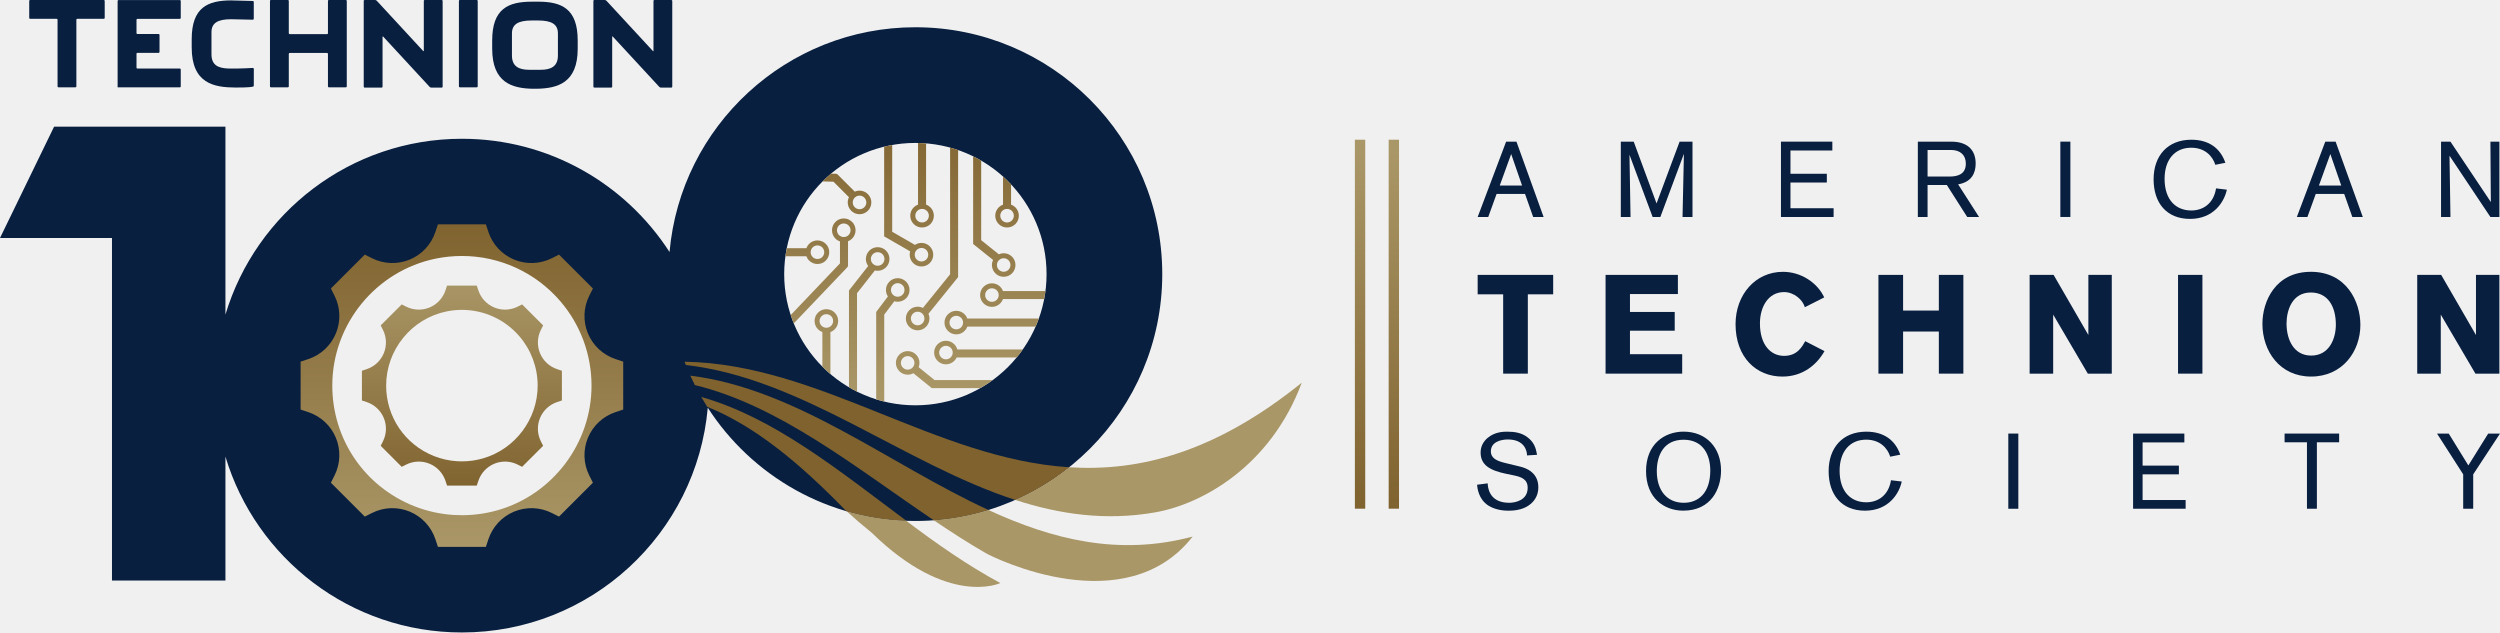
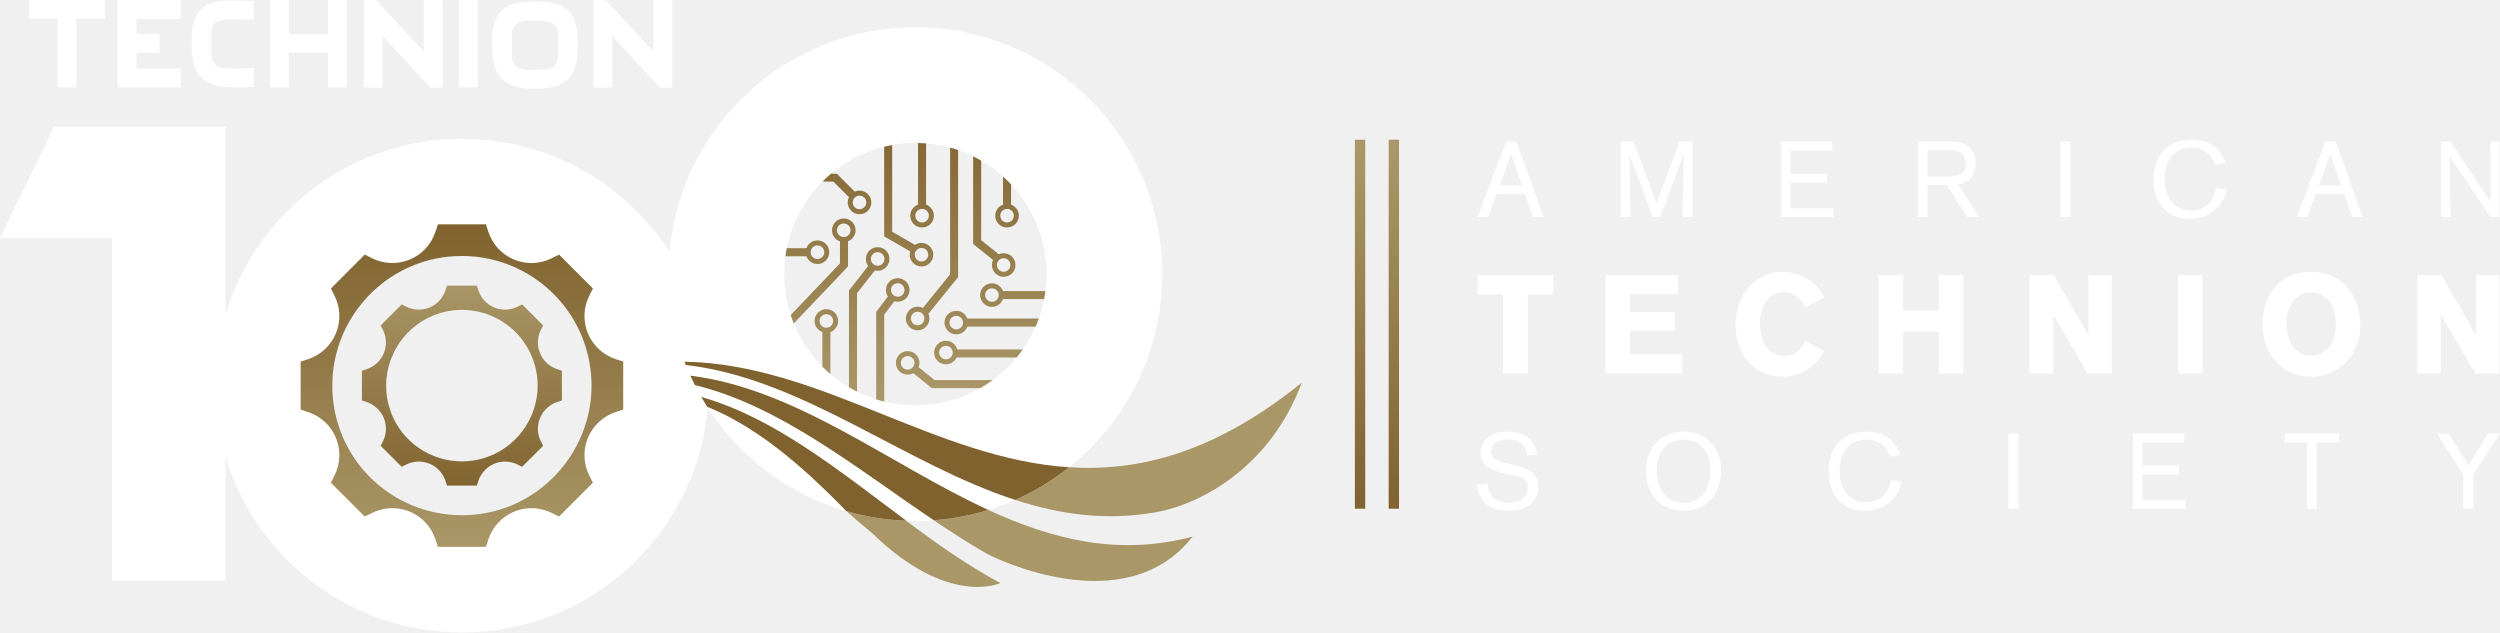
<svg xmlns="http://www.w3.org/2000/svg" id="Layer_1" data-name="Layer 1" viewBox="0 0 1410.79 356.91">
  <defs>
    <style>
      .cls-1 {
        fill: url(#linear-gradient);
      }

      .cls-2 {
        fill: #7f622e;
      }

      .cls-3 {
        fill: #aa9767;
      }

      .cls-4 {
-         fill: #081f40;
+         fill: white;
      }

      .cls-5 {
        fill: url(#linear-gradient-8);
      }

      .cls-6 {
        fill: url(#linear-gradient-9);
      }

      .cls-7 {
        fill: url(#linear-gradient-3);
      }

      .cls-8 {
        fill: url(#linear-gradient-4);
      }

      .cls-9 {
        fill: url(#linear-gradient-2);
      }

      .cls-10 {
        fill: url(#linear-gradient-6);
      }

      .cls-11 {
        fill: url(#linear-gradient-7);
      }

      .cls-12 {
        fill: url(#linear-gradient-5);
      }

      .cls-13 {
        fill: url(#linear-gradient-14);
      }

      .cls-14 {
        fill: url(#linear-gradient-18);
      }

      .cls-15 {
        fill: url(#linear-gradient-15);
      }

      .cls-16 {
        fill: url(#linear-gradient-19);
      }

      .cls-17 {
        fill: url(#linear-gradient-16);
      }

      .cls-18 {
        fill: url(#linear-gradient-17);
      }

      .cls-19 {
        fill: url(#linear-gradient-13);
      }

      .cls-20 {
        fill: url(#linear-gradient-12);
      }

      .cls-21 {
        fill: url(#linear-gradient-10);
      }

      .cls-22 {
        fill: url(#linear-gradient-11);
      }
    </style>
    <linearGradient id="linear-gradient" x1="260.67" y1="122.32" x2="260.67" y2="309.21" gradientUnits="userSpaceOnUse">
      <stop offset="0" stop-color="#7f622e" />
      <stop offset="1" stop-color="#aa9767" />
    </linearGradient>
    <linearGradient id="linear-gradient-2" x1="260.67" y1="279.46" x2="260.67" y2="156.61" gradientUnits="userSpaceOnUse">
      <stop offset="0" stop-color="#7f622e" />
      <stop offset="1" stop-color="#aa9767" />
    </linearGradient>
    <linearGradient id="linear-gradient-3" x1="512.79" y1="60.83" x2="512.79" y2="223.04" gradientUnits="userSpaceOnUse">
      <stop offset="0" stop-color="#7f622e" />
      <stop offset="1" stop-color="#aa9767" />
    </linearGradient>
    <linearGradient id="linear-gradient-4" x1="477.94" y1="60.83" x2="477.94" y2="223.04" gradientUnits="userSpaceOnUse">
      <stop offset="0" stop-color="#7f622e" />
      <stop offset="1" stop-color="#aa9767" />
    </linearGradient>
    <linearGradient id="linear-gradient-5" x1="568.29" y1="60.83" x2="568.29" y2="223.04" gradientUnits="userSpaceOnUse">
      <stop offset="0" stop-color="#7f622e" />
      <stop offset="1" stop-color="#aa9767" />
    </linearGradient>
    <linearGradient id="linear-gradient-6" x1="520.33" y1="60.83" x2="520.33" y2="223.04" gradientUnits="userSpaceOnUse">
      <stop offset="0" stop-color="#7f622e" />
      <stop offset="1" stop-color="#aa9767" />
    </linearGradient>
    <linearGradient id="linear-gradient-7" x1="525.93" y1="60.83" x2="525.93" y2="223.04" gradientUnits="userSpaceOnUse">
      <stop offset="0" stop-color="#7f622e" />
      <stop offset="1" stop-color="#aa9767" />
    </linearGradient>
    <linearGradient id="linear-gradient-8" x1="561.11" y1="60.83" x2="561.11" y2="223.04" gradientUnits="userSpaceOnUse">
      <stop offset="0" stop-color="#7f622e" />
      <stop offset="1" stop-color="#aa9767" />
    </linearGradient>
    <linearGradient id="linear-gradient-9" x1="503.86" y1="60.83" x2="503.86" y2="223.04" gradientUnits="userSpaceOnUse">
      <stop offset="0" stop-color="#7f622e" />
      <stop offset="1" stop-color="#aa9767" />
    </linearGradient>
    <linearGradient id="linear-gradient-10" x1="532.87" y1="60.83" x2="532.87" y2="223.04" gradientUnits="userSpaceOnUse">
      <stop offset="0" stop-color="#7f622e" />
      <stop offset="1" stop-color="#aa9767" />
    </linearGradient>
    <linearGradient id="linear-gradient-11" x1="552.15" y1="60.83" x2="552.15" y2="223.04" gradientUnits="userSpaceOnUse">
      <stop offset="0" stop-color="#7f622e" />
      <stop offset="1" stop-color="#aa9767" />
    </linearGradient>
    <linearGradient id="linear-gradient-12" x1="559.6" y1="60.83" x2="559.6" y2="223.04" gradientUnits="userSpaceOnUse">
      <stop offset="0" stop-color="#7f622e" />
      <stop offset="1" stop-color="#aa9767" />
    </linearGradient>
    <linearGradient id="linear-gradient-13" x1="455.6" y1="60.83" x2="455.6" y2="223.04" gradientUnits="userSpaceOnUse">
      <stop offset="0" stop-color="#7f622e" />
      <stop offset="1" stop-color="#aa9767" />
    </linearGradient>
    <linearGradient id="linear-gradient-14" x1="571.52" y1="60.83" x2="571.52" y2="223.04" gradientUnits="userSpaceOnUse">
      <stop offset="0" stop-color="#7f622e" />
      <stop offset="1" stop-color="#aa9767" />
    </linearGradient>
    <linearGradient id="linear-gradient-15" x1="464.51" y1="60.83" x2="464.51" y2="223.04" gradientUnits="userSpaceOnUse">
      <stop offset="0" stop-color="#7f622e" />
      <stop offset="1" stop-color="#aa9767" />
    </linearGradient>
    <linearGradient id="linear-gradient-16" x1="490.52" y1="60.83" x2="490.52" y2="223.04" gradientUnits="userSpaceOnUse">
      <stop offset="0" stop-color="#7f622e" />
      <stop offset="1" stop-color="#aa9767" />
    </linearGradient>
    <linearGradient id="linear-gradient-17" x1="466.34" y1="60.83" x2="466.34" y2="223.04" gradientUnits="userSpaceOnUse">
      <stop offset="0" stop-color="#7f622e" />
      <stop offset="1" stop-color="#aa9767" />
    </linearGradient>
    <linearGradient id="linear-gradient-18" x1="767.49" y1="288.13" x2="767.49" y2="84.66" gradientUnits="userSpaceOnUse">
      <stop offset="0" stop-color="#7f622e" />
      <stop offset="1" stop-color="#aa9767" />
    </linearGradient>
    <linearGradient id="linear-gradient-19" x1="786.56" y1="288.13" x2="786.56" y2="84.66" gradientUnits="userSpaceOnUse">
      <stop offset="0" stop-color="#7f622e" />
      <stop offset="1" stop-color="#aa9767" />
    </linearGradient>
  </defs>
  <g>
    <path class="cls-4" d="m516.57,15.38c-72.73,0-132.43,55.74-138.74,126.84-24.8-38.45-68-63.91-117.16-63.91-63.01,0-116.24,41.84-133.45,99.24v-106.08H30.53L0,134.31h63.19v193.29h64.03v-69.93c17.21,57.41,70.44,99.24,133.45,99.24,72.73,0,132.44-55.74,138.74-126.83,24.8,38.45,68,63.91,117.16,63.91,76.94,0,139.31-62.37,139.31-139.3S593.51,15.38,516.57,15.38Zm-255.91,276.26c-40.89,0-74.03-33.14-74.03-74.03s33.14-74.03,74.03-74.03,74.03,33.14,74.03,74.03-33.14,74.03-74.03,74.03Zm255.9-62.92c-40.89,0-74.03-33.14-74.03-74.03s33.14-74.03,74.03-74.03,74.03,33.14,74.03,74.03-33.14,74.03-74.03,74.03Z" />
    <path class="cls-1" d="m333.81,217.6c0,32.42-21.73,61.33-52.84,70.29-6.57,1.89-13.4,2.85-20.31,2.85-1.53,0-3.11-.05-4.68-.14-7.69-.49-15.22-2.18-22.38-5.02-27.99-11.16-46.08-37.84-46.08-67.98,0-34.64,24.59-64.78,58.48-71.68,4.79-.97,9.72-1.47,14.66-1.47,21.29,0,41.48,9.25,55.41,25.38,11.44,13.26,17.74,30.22,17.74,47.77m13.53-14.97c-7.04-2.34-12.72-7.62-15.57-14.49-2.84-6.86-2.56-14.6.76-21.24l2.06-4.1-19.12-19.12-4.1,2.05c-6.64,3.32-14.39,3.6-21.25.76-6.86-2.84-12.14-8.51-14.49-15.56l-1.45-4.35h-27.04l-1.45,4.35c-2.35,7.05-7.63,12.72-14.49,15.56-6.86,2.84-14.61,2.56-21.25-.76l-4.1-2.05-19.12,19.12,2.06,4.1c3.33,6.64,3.6,14.39.76,21.24-2.84,6.86-8.51,12.15-15.56,14.49l-4.35,1.45v27.04l4.35,1.45c7.05,2.34,12.72,7.62,15.56,14.49,2.84,6.86,2.57,14.6-.76,21.24l-2.06,4.1,19.12,19.12,4.1-2.05c6.64-3.33,14.39-3.6,21.25-.76,6.86,2.84,12.14,8.51,14.49,15.56l1.45,4.35h27.04l1.45-4.35c2.35-7.05,7.63-12.72,14.49-15.56s14.6-2.56,21.25.76l4.1,2.05,19.12-19.12-2.06-4.1c-3.32-6.64-3.6-14.38-.76-21.24,2.85-6.87,8.52-12.15,15.57-14.49l4.35-1.45v-27.04l-4.35-1.45Z" />
    <g>
      <path class="cls-4" d="m101.46,10.64c.3,0,.54-.24.54-.54V.57c0-.3-.24-.54-.54-.54h-34.25q-.29,0,0,0h2.47q.3,0,0,0h-2.77c-.3,0-.54.24-.54.54v48.19c0,.3,0,.54,0,.54h35.09c.3,0,.54-.24.54-.54v-9.54c0-.29-.24-.54-.54-.54h-23.89c-.3,0-.54-.24-.54-.54v-7.78c0-.3.24-.54.54-.54h11.91c.3,0,.54-.24.54-.54v-9.54c0-.3-.24-.54-.54-.54h-11.91c-.3,0-.54-.24-.54-.54v-7.47c0-.3.24-.54.54-.54h23.89" />
      <path class="cls-4" d="m303.63.95h-3.49c-13.28,0-22.39,3.89-22.39,21.93v4.6c0,19.24,11.29,22.32,22.71,22.61.69.02,1.89.02,2.45,0,11.56-.23,23.1-3.16,23.1-22.62v-4.6c0-18.04-9.1-21.93-22.39-21.93m1.53,38.44h-6.55c-5.74,0-9.69-1.89-9.7-8.02v-12.5c0-5.19,3.59-7.3,11.13-7.3h3.68c7.54,0,11.14,2.12,11.13,7.3v12.5c0,6.13-3.96,8.02-9.7,8.02Z" />
      <path class="cls-4" d="m239.7,0c-.3,0-.54.24-.54.54v28.09c0,.3-.16.36-.36.15L212.59.4c-.2-.22-.61-.4-.91-.4h-5.88c-.3,0-.54.24-.54.54v48.36c0,.29.25.54.55.54h9.53c.29,0,.54-.24.54-.54v-28.09c0-.29.17-.36.37-.14l26.21,28.37c.2.22.61.4.91.4h5.88c.3,0,.54-.24.54-.54V.54c0-.3-.24-.54-.54-.54h-9.54" />
      <path class="cls-4" d="m369.31,0c-.3,0-.54.24-.54.54v28.08c.01.3-.16.37-.35.15L342.2.4c-.2-.22-.61-.4-.91-.4h-5.89c-.3,0-.54.24-.54.54v48.35c0,.3.25.54.54.54h9.53c.29,0,.54-.24.54-.54v-28.09c0-.29.17-.36.36-.14l26.21,28.37c.2.22.61.4.91.4h5.88c.3,0,.54-.24.54-.54V.54c0-.3-.25-.54-.54-.54h-9.54" />
      <path class="cls-4" d="m269.58,48.73c0,.3-.24.54-.54.54h-9.53c-.3,0-.54-.24-.54-.54V.54c0-.3.24-.54.54-.54h9.53c.3,0,.54.24.54.54v48.19" />
      <path class="cls-4" d="m185.61,0c-.3,0-.54.24-.54.54v18.2c0,.3-.24.54-.54.54h-21.02c-.29,0-.54-.24-.54-.54V.54c0-.3-.24-.54-.54-.54h-9.54c-.3,0-.54.24-.54.54v48.19c0,.3.24.54.54.54h9.54c.3,0,.54-.24.54-.54v-18.3c0-.29.24-.54.54-.54h21.02c.3,0,.54.24.54.54v18.3c0,.3.24.54.54.54h9.54c.3,0,.54-.24.54-.54V.54c0-.3-.24-.54-.54-.54h-9.54" />
      <path class="cls-4" d="m59.08.54c0-.3-.24-.54-.54-.54H17.03c-.3,0-.54.24-.54.54v9.54c0,.3.24.54.54.54h14.91c.3,0,.54.24.54.54v37.57c0,.3.24.54.54.54h9.54c.3,0,.54-.24.54-.54V11.16c0-.3.24-.54.54-.54h14.91c.3,0,.54-.24.54-.54V.54" />
      <path class="cls-4" d="m130.56.24l12.11.32s.22.04.37.16c.15.13.17.35.17.35v9.44c0,.25-.1.37-.15.43-.11.13-.33.17-.54.18l-12.05-.27c-7.54,0-11.14,2.11-11.13,7.3v12.5c0,6.13,3.8,7.87,9.7,8.02,5.89.16,13.55-.33,13.55-.33,0,0,.27-.02.47.16.19.17.18.37.18.37l-.02,9.41s0,.29-.19.47c-.2.19-.57.18-.57.18,0,0-1.13.5-9.5.47-12.19-.05-24.78-2.24-24.78-22.64v-4.6c0-18.04,9.1-21.93,22.39-21.93" />
    </g>
    <path class="cls-9" d="m303.41,217.6c0,18.95-12.7,35.84-30.88,41.08-3.84,1.11-7.83,1.67-11.87,1.67-.89,0-1.81-.03-2.74-.08-4.5-.28-8.9-1.27-13.08-2.93-16.36-6.52-26.93-22.12-26.93-39.73,0-20.24,14.37-37.86,34.18-41.89,2.8-.57,5.68-.86,8.57-.86,12.44,0,24.24,5.41,32.38,14.83,6.69,7.75,10.37,17.66,10.37,27.91m10.99-9.28c-4.37-1.45-7.88-4.72-9.65-8.98-1.76-4.25-1.59-9.05.47-13.17l1.28-2.54-11.86-11.85-2.54,1.27c-4.12,2.06-8.92,2.23-13.17.47-4.25-1.76-7.53-5.28-8.98-9.65l-.9-2.7h-16.77l-.9,2.7c-1.45,4.37-4.73,7.89-8.98,9.65-4.25,1.76-9.06,1.59-13.17-.47l-2.54-1.27-11.86,11.85,1.28,2.54c2.06,4.12,2.23,8.92.47,13.17-1.76,4.26-5.28,7.53-9.65,8.98l-2.7.9v16.77l2.7.9c4.37,1.45,7.88,4.72,9.65,8.98,1.76,4.25,1.59,9.05-.47,13.17l-1.28,2.54,11.86,11.85,2.54-1.27c4.12-2.06,8.92-2.23,13.17-.47,4.25,1.76,7.53,5.28,8.98,9.65l.9,2.7h16.77l.9-2.7c1.46-4.37,4.73-7.89,8.98-9.65,4.25-1.76,9.05-1.59,13.17.47l2.54,1.27,11.86-11.85-1.28-2.54c-2.06-4.12-2.23-8.92-.47-13.17,1.77-4.26,5.28-7.53,9.65-8.98l2.69-.9v-16.77l-2.69-.9Z" />
    <g>
      <path class="cls-7" d="m500.09,134.05l13.53,7.8c-.18.59-.27,1.23-.27,1.88,0,1.85.73,3.5,1.94,4.71s2.88,1.94,4.73,1.94,3.48-.73,4.69-1.94c1.21-1.21,1.94-2.88,1.94-4.71s-.73-3.48-1.94-4.69-2.86-1.96-4.69-1.96c-1.37,0-2.64.41-3.7,1.12l-12.84-7.41v-48.95c-1.53.27-3.04.59-4.54.95v50.6l1.15.66Zm17.23,7c.68-.71,1.63-1.12,2.71-1.12,1.02,0,2,.41,2.68,1.12.68.68,1.12,1.63,1.12,2.68s-.44,2.03-1.12,2.71c-.68.68-1.66,1.12-2.68,1.12-1.08,0-2.03-.44-2.71-1.12-.71-.68-1.12-1.66-1.12-2.71s.41-2,1.12-2.68Z" />
      <path class="cls-8" d="m479.08,111.3c-.46.92-.69,1.93-.69,2.93,0,1.71.65,3.4,1.96,4.7,1.31,1.31,3,1.96,4.7,1.96,1.71,0,3.42-.65,4.72-1.95,1.3-1.3,1.94-3.01,1.94-4.71s-.65-3.4-1.96-4.7c-1.31-1.31-3-1.96-4.7-1.96-.92,0-1.84.19-2.7.58l-9.96-9.97-1.01-.13-2.4-.06c-1.66,1.4-3.27,2.86-4.81,4.4l6.16.15,8.76,8.76Zm3.26.22c.77-.77,1.75-1.13,2.71-1.13,1.01,0,1.97.38,2.71,1.13.74.74,1.1,1.73,1.13,2.71,0,.96-.36,1.94-1.13,2.71s-1.73,1.1-2.71,1.13c-.98-.02-1.97-.38-2.71-1.13-.74-.74-1.1-1.73-1.13-2.71.02-.98.38-1.97,1.13-2.71Z" />
      <path class="cls-12" d="m563.59,117.02c-1.21,1.21-1.96,2.86-1.96,4.71s.75,3.5,1.96,4.71c1.19,1.21,2.86,1.94,4.71,1.94s3.5-.73,4.71-1.94c1.21-1.21,1.94-2.86,1.94-4.71s-.73-3.5-1.94-4.71c-.68-.68-1.52-1.22-2.45-1.55v-11.39c-1.45-1.55-2.96-3.04-4.54-4.46v15.85c-.93.33-1.76.86-2.43,1.55Zm7.42,1.99c.68.68,1.12,1.66,1.12,2.71s-.44,2-1.12,2.71c-.71.68-1.66,1.12-2.71,1.12s-2.04-.44-2.71-1.12c-.71-.71-1.12-1.66-1.12-2.71s.41-2.03,1.12-2.71c.68-.68,1.63-1.12,2.71-1.12s2,.44,2.71,1.12Z" />
      <path class="cls-10" d="m515.63,117.02c-1.2,1.21-1.96,2.86-1.96,4.71s.75,3.5,1.96,4.71c1.19,1.21,2.86,1.94,4.71,1.94s3.5-.73,4.71-1.94c1.21-1.21,1.94-2.86,1.94-4.71s-.73-3.5-1.94-4.71c-.68-.68-1.52-1.22-2.45-1.55v-34.55c-1.5-.12-3.01-.2-4.54-.23v34.78c-.93.33-1.76.86-2.43,1.55Zm7.43,1.99c.68.68,1.12,1.66,1.12,2.71s-.44,2-1.12,2.71c-.71.68-1.66,1.12-2.71,1.12s-2.04-.44-2.71-1.12c-.71-.71-1.12-1.66-1.12-2.71s.41-2.03,1.12-2.71c.68-.68,1.63-1.12,2.71-1.12s2,.44,2.71,1.12Z" />
      <path class="cls-11" d="m520.8,173.77c-.89-.45-1.9-.7-2.95-.7-1.83,0-3.5.75-4.71,1.96-1.2,1.21-1.96,2.86-1.96,4.71s.75,3.5,1.96,4.71c1.21,1.21,2.88,1.96,4.71,1.96s3.5-.75,4.69-1.96c1.21-1.21,1.96-2.86,1.96-4.71,0-.95-.2-1.85-.56-2.67l16.23-20.07.51-.64v-71.67c-1.49-.51-2.99-.98-4.52-1.4v71.5l-15.35,18.97Zm-.26,8.68c-.65.68-1.63,1.12-2.68,1.12s-2.03-.44-2.71-1.12c-.68-.71-1.12-1.66-1.12-2.71s.44-2,1.12-2.71c.68-.71,1.66-1.12,2.71-1.12s2.03.41,2.68,1.12c.71.71,1.12,1.66,1.12,2.71s-.41,2-1.12,2.71Z" />
      <path class="cls-5" d="m550.01,138.36l10.39,8.33c-.42.87-.65,1.84-.65,2.86,0,1.83.75,3.5,1.96,4.71,1.21,1.21,2.86,1.94,4.69,1.94s3.5-.73,4.71-1.94c1.2-1.21,1.94-2.88,1.94-4.71s-.73-3.5-1.94-4.69c-1.21-1.21-2.86-1.96-4.71-1.96-.98,0-1.91.22-2.76.61l-9.94-7.99v-44.85c-1.48-.86-2.99-1.68-4.54-2.44v49.44l.85.7Zm13.69,8.49c.68-.71,1.63-1.12,2.68-1.12s2.04.41,2.71,1.12c.68.68,1.12,1.63,1.12,2.68s-.44,2.03-1.12,2.71c-.68.68-1.63,1.12-2.71,1.12s-2-.44-2.68-1.12c-.71-.68-1.12-1.66-1.12-2.71s.41-2,1.12-2.68Z" />
      <path class="cls-6" d="m504.69,170c.61.18,1.25.28,1.91.28,1.85,0,3.5-.73,4.73-1.94,1.19-1.21,1.94-2.86,1.94-4.71s-.75-3.48-1.94-4.69c-1.22-1.21-2.88-1.96-4.73-1.96s-3.5.75-4.71,1.96c-1.19,1.21-1.94,2.86-1.94,4.69,0,1.36.41,2.62,1.1,3.67l-6.13,8.12-.47.68v49.26c1.49.47,3.01.87,4.54,1.24v-49.06l5.69-7.55Zm-.78-9.06c.68-.71,1.63-1.15,2.68-1.15s2.03.44,2.71,1.15c.71.64,1.12,1.63,1.12,2.68s-.41,2.04-1.12,2.71c-.68.68-1.63,1.12-2.71,1.12s-2-.44-2.68-1.12c-.71-.68-1.12-1.66-1.12-2.71s.41-2.03,1.12-2.68Z" />
      <path class="cls-21" d="m518.41,207.22c.3-.75.47-1.57.47-2.43,0-1.85-.75-3.5-1.96-4.71-1.21-1.21-2.86-1.94-4.71-1.94s-3.48.73-4.69,1.94c-1.21,1.21-1.96,2.86-1.96,4.71s.75,3.48,1.96,4.69c1.21,1.21,2.86,1.96,4.69,1.96,1.17,0,2.26-.3,3.22-.83l9.76,7.91.64.51h27.33c2.43-1.39,4.78-2.9,7.02-4.54h-32.78l-9-7.27Zm-3.49.25c-.68.71-1.66,1.12-2.71,1.12s-2-.41-2.68-1.12c-.71-.68-1.15-1.66-1.15-2.68s.44-2.03,1.15-2.71c.68-.68,1.63-1.12,2.68-1.12s2.04.44,2.71,1.12c.71.68,1.12,1.66,1.12,2.71s-.41,2-1.12,2.68Z" />
      <path class="cls-22" d="m538.5,194.26c-1.21-1.21-2.86-1.96-4.71-1.96s-3.48.75-4.69,1.96c-1.21,1.21-1.94,2.86-1.96,4.69,0,1.85.75,3.5,1.96,4.71,1.21,1.21,2.86,1.94,4.69,1.94s3.5-.73,4.71-1.94c.55-.55,1.01-1.2,1.35-1.92h33.88c1.21-1.46,2.34-2.98,3.43-4.54h-36.93c-.31-1.12-.92-2.13-1.72-2.94Zm-1.99,7.4c-.68.68-1.66,1.12-2.71,1.12s-2-.44-2.68-1.12c-.71-.68-1.15-1.66-1.15-2.71s.44-2.03,1.15-2.68c.68-.71,1.63-1.12,2.68-1.12s2.03.41,2.71,1.12c.71.64,1.12,1.63,1.12,2.68s-.41,2-1.12,2.71Z" />
      <path class="cls-20" d="m544.34,177.34c-1.19-1.21-2.86-1.94-4.69-1.94s-3.5.73-4.71,1.94c-1.2,1.21-1.96,2.86-1.96,4.71s.75,3.48,1.96,4.69c1.21,1.21,2.86,1.96,4.71,1.96s3.5-.75,4.69-1.96c.69-.68,1.23-1.51,1.56-2.43h38.51c.65-1.49,1.26-3,1.81-4.54h-40.32c-.34-.92-.87-1.75-1.56-2.43Zm-1.98,7.39c-.71.71-1.66,1.12-2.71,1.12s-2.04-.41-2.71-1.12c-.71-.68-1.12-1.63-1.12-2.68s.41-2.03,1.12-2.71c.68-.68,1.63-1.12,2.71-1.12s2,.44,2.71,1.12c.68.68,1.12,1.66,1.12,2.71s-.44,2-1.12,2.68Z" />
      <path class="cls-19" d="m456.6,147.03c1.21,1.21,2.86,1.96,4.71,1.96s3.5-.75,4.71-1.96c1.21-1.19,1.94-2.86,1.94-4.71s-.73-3.5-1.94-4.71c-1.21-1.21-2.86-1.94-4.71-1.94s-3.5.73-4.71,1.94c-.68.68-1.22,1.52-1.55,2.45h-11.07c-.3,1.5-.54,3.01-.75,4.54h11.82c.33.93.86,1.76,1.55,2.43Zm1.99-7.42c.68-.68,1.66-1.12,2.71-1.12s2,.44,2.71,1.12c.68.71,1.12,1.66,1.12,2.71s-.44,2.04-1.12,2.71c-.71.71-1.66,1.12-2.71,1.12s-2.03-.41-2.71-1.12c-.68-.68-1.12-1.63-1.12-2.71s.44-2,1.12-2.71Z" />
      <path class="cls-13" d="m566.01,164.24c-.33-.92-.87-1.75-1.56-2.43-1.19-1.2-2.86-1.94-4.69-1.94s-3.5.74-4.71,1.94c-1.21,1.21-1.96,2.86-1.96,4.71s.75,3.48,1.96,4.69,2.86,1.96,4.71,1.96,3.5-.75,4.69-1.96c.69-.68,1.23-1.51,1.56-2.43h23.22c.29-1.5.52-3.01.72-4.54h-23.94Zm-3.54,4.96c-.71.71-1.66,1.12-2.71,1.12s-2.04-.41-2.71-1.12c-.71-.68-1.12-1.63-1.12-2.68s.41-2.03,1.12-2.71c.68-.68,1.63-1.12,2.71-1.12s2,.44,2.71,1.12c.68.68,1.12,1.66,1.12,2.71s-.44,2-1.12,2.68Z" />
      <path class="cls-15" d="m478.55,150.24v-14.09c.88-.33,1.66-.85,2.32-1.5,1.21-1.21,1.94-2.86,1.94-4.71s-.73-3.5-1.94-4.71c-1.21-1.21-2.86-1.96-4.71-1.96s-3.5.75-4.71,1.96c-1.21,1.21-1.94,2.86-1.94,4.71s.73,3.5,1.94,4.71c.71.71,1.59,1.26,2.56,1.59v12.39l-27.8,29.15c.52,1.6,1.1,3.17,1.73,4.72l29.99-31.44.62-.81Zm-5.11-17.59c-.68-.71-1.12-1.66-1.12-2.71s.44-2,1.12-2.71c.71-.68,1.66-1.12,2.71-1.12s2.03.44,2.71,1.12c.68.71,1.12,1.66,1.12,2.71s-.41,2-1.12,2.71-1.63,1.12-2.71,1.12-2-.44-2.71-1.12Z" />
      <path class="cls-17" d="m493.71,152.62c.51.12,1.03.19,1.58.19,1.84,0,3.5-.75,4.71-1.96,1.19-1.21,1.94-2.86,1.94-4.71s-.75-3.5-1.94-4.71c-1.2-1.21-2.86-1.94-4.71-1.94s-3.5.73-4.71,1.94c-1.21,1.21-1.96,2.86-1.96,4.71,0,1.49.49,2.85,1.31,3.96l-10.33,13.18-.51.62v54.63c1.48.87,2.99,1.69,4.54,2.46v-55.53l10.08-12.85Zm-1.14-9.19c.71-.68,1.66-1.12,2.71-1.12s2,.44,2.71,1.12c.68.71,1.12,1.66,1.12,2.71s-.44,2.03-1.12,2.71c-.71.71-1.66,1.12-2.71,1.12s-2-.41-2.71-1.12c-.71-.68-1.12-1.63-1.12-2.71s.41-2,1.12-2.71Z" />
      <path class="cls-18" d="m471.04,185.84c1.21-1.2,1.96-2.86,1.96-4.71s-.75-3.5-1.96-4.71c-1.19-1.21-2.86-1.94-4.71-1.94s-3.5.73-4.71,1.94c-1.21,1.21-1.94,2.86-1.94,4.71s.73,3.5,1.94,4.71c.68.68,1.52,1.22,2.45,1.55v19.5c1.45,1.46,2.97,2.85,4.54,4.18v-23.68c.93-.33,1.76-.86,2.43-1.55Zm-7.43-2c-.68-.68-1.12-1.66-1.12-2.71s.44-2,1.12-2.71c.71-.68,1.66-1.12,2.71-1.12s2.04.44,2.71,1.12c.71.71,1.12,1.66,1.12,2.71s-.41,2.03-1.12,2.71c-.68.68-1.63,1.12-2.71,1.12s-2-.44-2.71-1.12Z" />
    </g>
    <g>
      <path class="cls-3" d="m556.16,312.07c5.21,3.02,79.01,39.14,116.87-9.27-41.86,11.17-79.3,1.56-115.26-15-9.85,3.04-20.16,5.03-30.81,5.81,9.66,6.51,19.37,12.77,29.2,18.47Z" />
      <path class="cls-3" d="m491.95,300.66c43.24,42.25,72.55,28.37,72.55,28.37-18.66-10.07-36.23-22.42-53.14-35.15-11.61-.43-22.86-2.27-33.58-5.37,4.45,4.05,9.15,8.12,14.17,12.15Z" />
      <path class="cls-3" d="m651.91,289.13c26.54-4.66,65.13-26.05,82.7-73.17-48.73,39.29-91.44,50.26-131.28,47.72-9.25,7.37-19.45,13.59-30.4,18.43,25.08,8.15,51.1,11.92,78.99,7.02Z" />
    </g>
    <g>
      <path class="cls-2" d="m392.11,217.3c47.89,11.62,90.81,46.61,134.85,76.3,10.65-.79,20.96-2.77,30.81-5.81-55.96-25.78-108.35-68.38-168.21-75.8.81,1.79,1.66,3.56,2.55,5.31Z" />
      <path class="cls-2" d="m399.08,229.55c26.67,10.75,51.91,31.45,78.51,58.9,10.8,3.14,22.15,5.01,33.87,5.43-37.51-27.9-74.47-58.22-115.73-69.86,1.08,1.87,2.2,3.71,3.36,5.53Z" />
      <path class="cls-2" d="m603.32,263.68c-75.53-4.82-140.73-58.25-217.02-59.56.23.62.46,1.23.71,1.85,65.77,7.53,122.85,55.67,185.9,76.15,10.95-4.85,21.16-11.06,30.4-18.43Z" />
    </g>
  </g>
  <g>
    <polygon class="cls-4" points="862.18 166.09 862.18 210.85 848.26 210.85 848.26 166.09 833.87 166.09 833.87 155.12 876.48 155.12 876.48 166.09 862.18 166.09" />
    <polygon class="cls-4" points="906.05 155.12 946.86 155.12 946.86 165.94 919.81 165.94 919.81 176.04 945.07 176.04 945.07 186.62 919.81 186.62 919.81 199.88 949.29 199.88 949.29 210.85 906.05 210.85 906.05 155.12" />
    <path class="cls-4" d="m1029.6,198.14c-4.38,7.74-12.28,14.37-23.77,14.37-14.62,0-26.43-10.73-26.43-29.6,0-16.49,11.11-29.52,26.74-29.52,10.17,0,19.39,6.08,23.3,14.44l-10.94,5.53c-1.18-4.19-6.1-8.53-11.73-8.53-8.92,0-13.61,8.37-13.61,17.68,0,12.24,6.18,18.31,13.61,18.31s10.09-5.05,11.96-8.28l10.87,5.6Z" />
    <polygon class="cls-4" points="1094.12 210.85 1094.12 187.09 1073.95 187.09 1073.95 210.85 1060.03 210.85 1060.03 155.12 1073.95 155.12 1073.95 175.25 1094.12 175.25 1094.12 155.12 1107.96 155.12 1107.96 210.85 1094.12 210.85" />
    <polygon class="cls-4" points="1178.19 210.85 1158.64 177.54 1158.64 210.85 1145.35 210.85 1145.35 155.12 1158.88 155.12 1178.5 189.06 1178.5 155.12 1191.71 155.12 1191.71 210.85 1178.19 210.85" />
    <rect class="cls-4" x="1229.1" y="155.12" width="13.76" height="55.73" />
    <path class="cls-4" d="m1304.25,200.66c10.24,0,13.91-9.63,13.91-17.44,0-10.11-4.38-18.16-14.15-18.16-10.48,0-13.68,10.03-13.68,17.53,0,8.92,3.98,18.07,13.92,18.07m-.24-47.28c20.1,0,27.99,16.74,27.99,30,0,14.92-10.09,29.12-27.83,29.12s-27.45-14.44-27.45-29.75c0-12.71,7.35-29.36,27.29-29.36" />
    <polygon class="cls-4" points="1397.23 155.12 1397.23 189.06 1377.6 155.12 1364.08 155.12 1364.08 210.85 1377.37 210.85 1377.37 177.53 1396.92 210.85 1410.44 210.85 1410.44 155.12 1397.23 155.12" />
    <path class="cls-4" d="m852.78,86.92l-6.44,17.76h12.58l-6.14-17.76Zm12.41,35.53l-4.59-13.01h-16.05l-4.71,13.01h-5.97l16.05-42.51h5.84l15.33,42.51h-5.91Z" />
    <path class="cls-4" d="m949.48,122.45c0-1.15.78-35.65.78-35.65l-13.3,35.65h-4.36l-13.06-35.11s.6,33.84.6,35.11h-5.49v-42.51h7.28l12.89,34.87,13-34.87h7.28v42.51h-5.61Z" />
    <polygon class="cls-4" points="1005.02 122.45 1005.02 79.93 1034.02 79.93 1034.02 84.93 1010.39 84.93 1010.39 98.06 1030.91 98.06 1030.91 103 1010.39 103 1010.39 117.51 1034.73 117.51 1034.73 122.45 1005.02 122.45" />
    <path class="cls-4" d="m1100.17,99.63c4.83,0,9.18-1.45,9.18-7.29,0-4.76-3.04-7.71-8.41-7.71h-13.18v15h12.41Zm9.96,22.82l-11.51-18.06h-10.86v18.06h-5.49v-42.51h18.97c8.06,0,13.66,3.85,13.66,12.4,0,5.18-2.2,10.42-9.9,11.68l11.81,18.43h-6.68Z" />
    <rect class="cls-4" x="1162.69" y="79.93" width="5.66" height="42.51" />
    <path class="cls-4" d="m1256.65,107.03c-1.43,6.87-7.46,16.5-20.76,16.5s-20.58-9.03-20.58-22.34,7.93-22.34,21.29-22.34c10.02,0,16.41,4.88,19.21,13.01l-5.67,1.14c-1.49-4.76-5.73-9.64-13.6-9.64-9.61,0-15.03,7.17-15.03,17.53,0,12.16,6.62,17.89,15.09,17.89,6.56,0,12.59-3.85,13.96-12.47l6.09.72Z" />
    <path class="cls-4" d="m1315.05,86.92l-6.44,17.76h12.58l-6.14-17.76Zm12.41,35.53l-4.59-13.01h-16.05l-4.71,13.01h-5.97l16.05-42.51h5.84l15.33,42.51h-5.91Z" />
    <g>
      <path class="cls-4" d="m1405.37,122.45l-23.08-34.57s.54,33.73.54,34.57h-5.31v-42.51h5.31l22.79,34.09s-.24-32.76-.24-34.09h5.07v42.51h-5.07Z" />
      <path class="cls-4" d="m839.53,272.73c.06,1.68.42,11,12.08,11,3.51,0,10.48-1.39,10.48-8.47,0-4.75-3.45-6.13-7.98-7.03l-3.81-.78c-9.46-1.92-14.77-4.99-14.77-12.08,0-3.37,1.49-6.19,3.99-8.29,4.05-3.37,8.87-3.48,10.9-3.48,4.16,0,8.21.54,11.61,3.19,3.69,2.83,4.65,5.89,5.36,9.86l-5.66.36c0-2.4-1.31-9.01-10.83-9.01-3.99,0-9.58,1.44-9.58,6.67,0,4.09,3.63,5.53,8.39,6.67l7.68,1.86c1.97.48,10.72,2.4,10.72,11.72,0,1.68-.24,5.47-3.51,8.71-2.32,2.29-6.13,4.57-13.27,4.57-1.37,0-7.09-.06-11.49-2.94-5.59-3.67-6.13-9.92-6.31-11.72l6.01-.78Z" />
      <path class="cls-4" d="m950.2,283.73c8.34,0,14.94-5.65,14.94-18.21,0-8.41-3.75-17.37-15.06-17.37s-15.12,8.89-15.12,17.73c0,10.93,5.77,17.85,15.24,17.85m-.3,4.44c-10.89,0-21.01-7.15-21.01-22.36s10.42-22.23,21.19-22.23c12.8,0,21.13,9.07,21.13,21.94,0,10.34-5.59,22.65-21.31,22.65" />
      <path class="cls-4" d="m1073.19,271.71c-1.43,6.85-7.44,16.47-20.72,16.47s-20.54-9.02-20.54-22.29,7.92-22.29,21.25-22.29c10,0,16.37,4.87,19.17,12.98l-5.66,1.14c-1.49-4.75-5.71-9.61-13.57-9.61-9.58,0-15,7.15-15,17.49,0,12.14,6.61,17.85,15.06,17.85,6.55,0,12.56-3.85,13.93-12.44l6.07.72Z" />
    </g>
    <rect class="cls-4" x="1133.32" y="244.67" width="5.66" height="42.43" />
    <polygon class="cls-4" points="1203.74 287.09 1203.74 244.67 1232.67 244.67 1232.67 249.66 1209.1 249.66 1209.1 262.75 1229.58 262.75 1229.58 267.68 1209.1 267.68 1209.1 282.17 1233.39 282.17 1233.39 287.09 1203.74 287.09" />
    <polygon class="cls-4" points="1307.45 249.59 1307.45 287.09 1301.85 287.09 1301.85 249.59 1289.23 249.59 1289.23 244.67 1320.01 244.67 1320.01 249.59 1307.45 249.59" />
    <polygon class="cls-4" points="1404.13 244.67 1392.93 262.64 1381.86 244.67 1375.25 244.67 1390.02 267.68 1390.02 287.09 1395.67 287.09 1395.67 267.68 1410.79 244.67 1404.13 244.67" />
    <rect class="cls-14" x="764.58" y="78.85" width="5.84" height="208.21" />
    <rect class="cls-16" x="783.65" y="78.85" width="5.84" height="208.21" />
  </g>
</svg>
